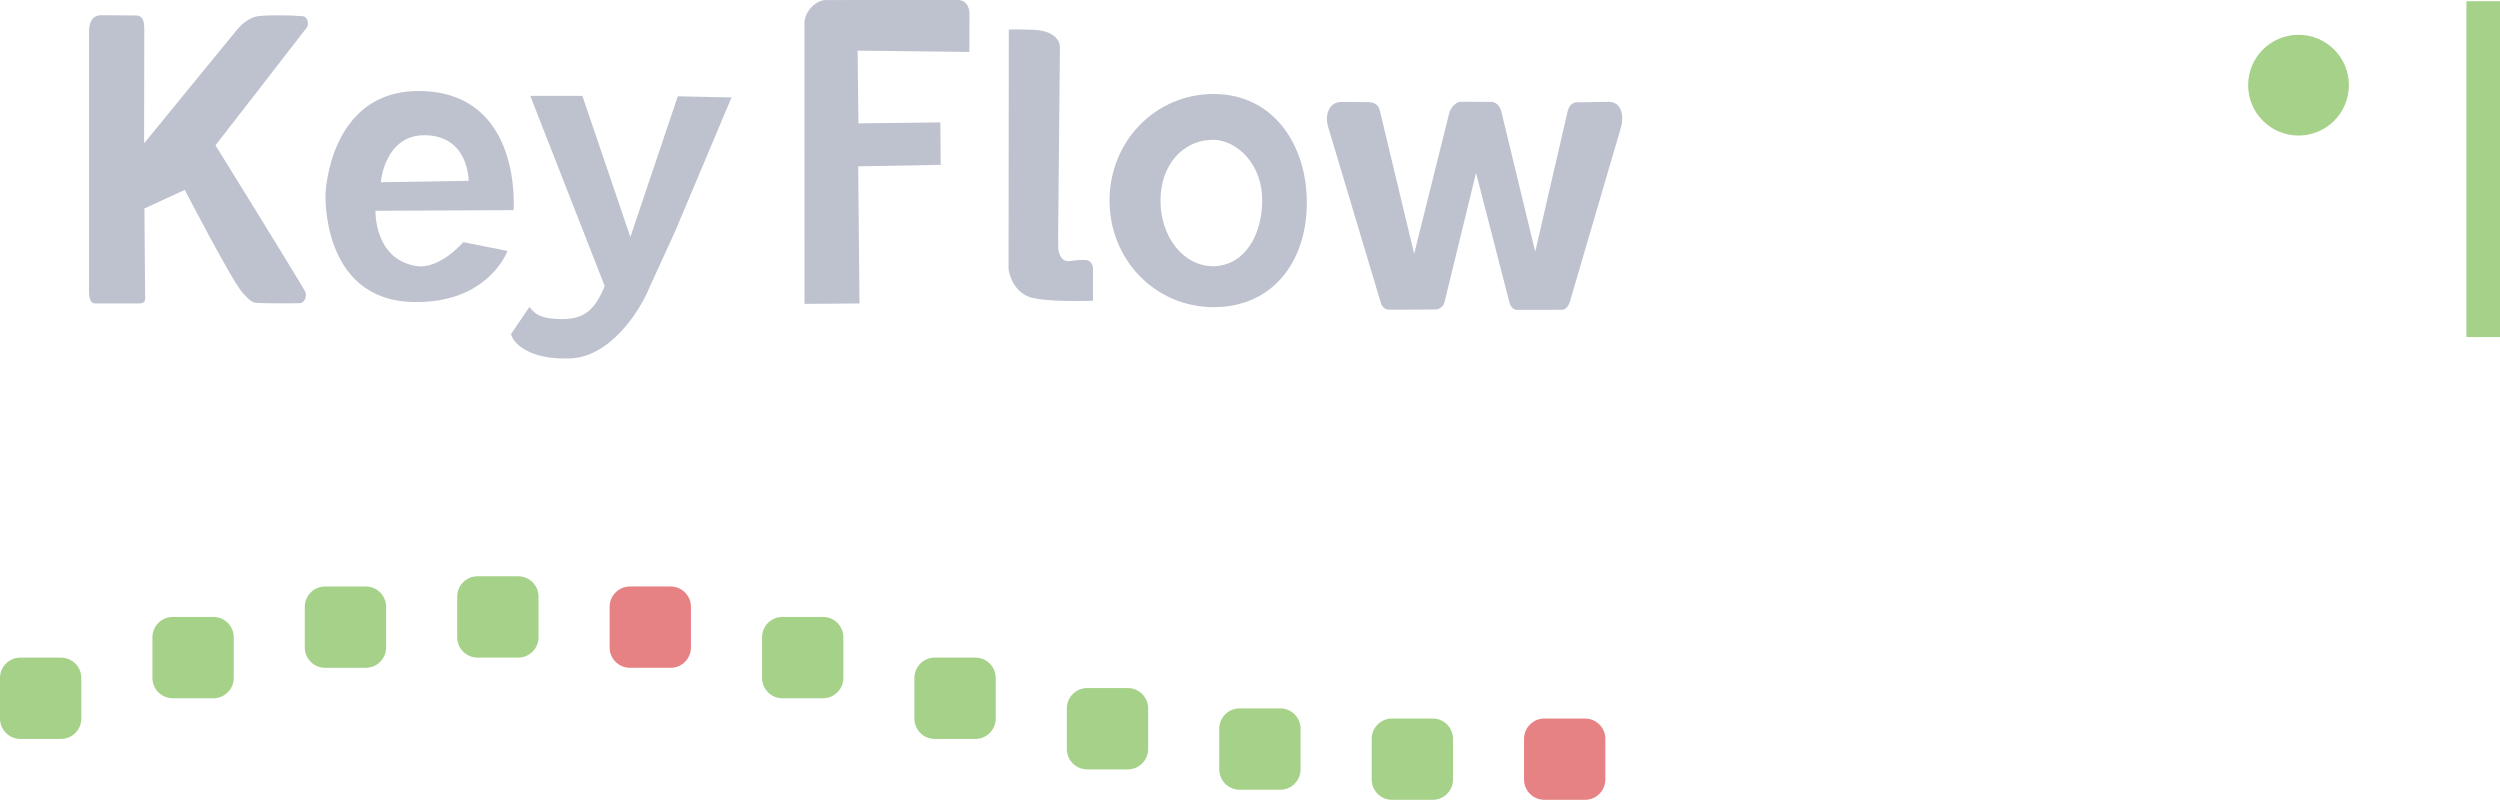
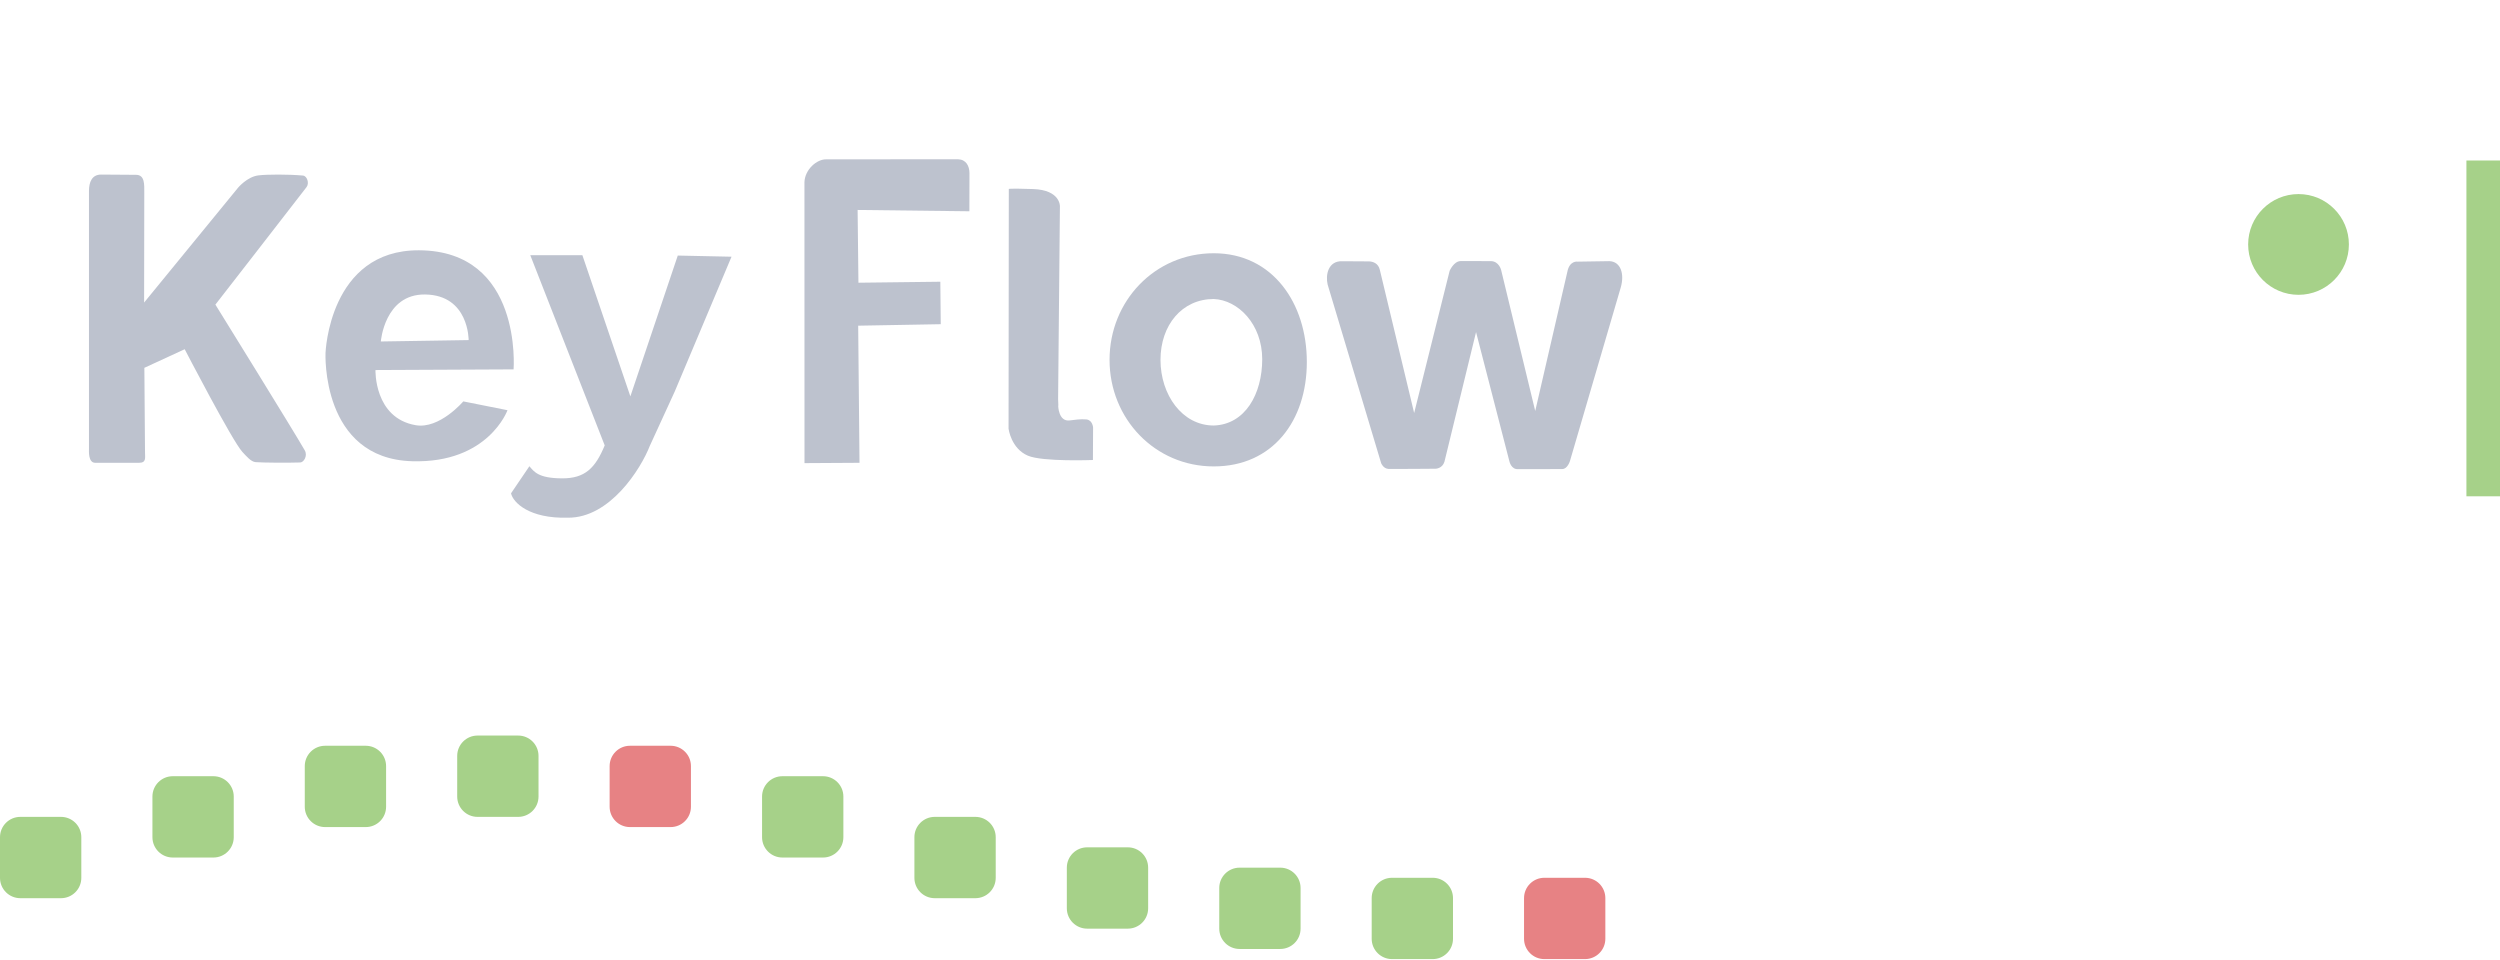
- <svg xmlns="http://www.w3.org/2000/svg" width="30.375mm" height="9.718mm" viewBox="0 0 30.375 9.718" version="1.1" id="svg1" xml:space="preserve">
-   <defs id="defs1" />
-   <path id="path3" style="fill:#bdc2ce;fill-opacity:1;stroke:none;stroke-width:0.265;stroke-linecap:round;stroke-linejoin:round" d="m 5.091,1.106 c -1.093,-0.005 -1.136,1.248 -1.136,1.248 0,0 -0.057,1.283 1.053,1.315 0.925,0.027 1.158,-0.62 1.158,-0.62 l -0.537,-0.107 c 0,0 -0.289,0.34 -0.579,0.289 C 4.543,3.143 4.562,2.561 4.562,2.561 l 1.678,-0.008 c 0,0 0.113,-1.441 -1.149,-1.447 z m 0.074,0.537 c 0.534,0.007 0.529,0.554 0.529,0.554 l -1.067,0.017 c 0,2e-7 0.045,-0.577 0.537,-0.571 z" />
-   <path style="fill:#bdc2ce;fill-opacity:1;stroke:none;stroke-width:0.261;stroke-linecap:round;stroke-linejoin:round" d="m 10.443,3.687 -0.016,-1.666 1.003,-0.018 -0.005,-0.516 -0.995,0.012 -0.01,-0.884 1.358,0.016 0.001,-0.465 C 11.778,0.08 11.737,0.003 11.64,2.8220325e-8 L 10.041,4.9672822e-4 C 9.924,-0.003 9.778,0.126 9.774,0.28 l 6.165e-4,3.412" id="path5" />
-   <path style="fill:#bdc2ce;fill-opacity:1;stroke:none;stroke-width:0.265;stroke-linecap:round;stroke-linejoin:round" d="m 12.859,2.992 -0.003,-0.078 0.022,-2.343 c 0,0 0.007,-0.197 -0.324,-0.209 -0.311,-0.01 -0.297,-0.001 -0.297,-0.001 l -0.003,2.913 c 0,0 0.03,0.241 0.236,0.328 0.18,0.076 0.789,0.052 0.789,0.052 l 9.34e-4,-0.396 c 0,0 -0.006,-0.09 -0.081,-0.098 -0.067,-0.007 -0.155,0.006 -0.202,0.012 -0.138,0.019 -0.141,-0.178 -0.141,-0.178" id="path6" />
-   <path id="path7" style="fill:#bdc2ce;fill-opacity:1;stroke:none;stroke-width:0.265;stroke-linecap:round;stroke-linejoin:round" d="m 14.747,1.142 c -0.715,-3.6e-6 -1.266,0.58 -1.266,1.295 -4e-6,0.715 0.551,1.295 1.266,1.295 0.715,4.2e-6 1.131,-0.553 1.131,-1.269 4e-6,-0.715 -0.416,-1.321 -1.131,-1.321 z m 0,0.556 c 0.297,0.012 0.588,0.306 0.589,0.73 6.4e-5,0.425 -0.208,0.795 -0.589,0.807 -0.384,-1.608e-4 -0.647,-0.374 -0.647,-0.798 1.95e-4,-0.424 0.263,-0.739 0.647,-0.739 z" />
-   <path style="fill:#bdc2ce;fill-opacity:1;stroke:none;stroke-width:0.265;stroke-linecap:round;stroke-linejoin:round" d="m 16.131,1.523 c -0.028,-0.116 0.005,-0.292 0.181,-0.284 l 0.323,0.002 c 0.046,0.002 0.112,0.022 0.13,0.103 l 0.417,1.739 0.431,-1.727 c 0,0 0.049,-0.116 0.133,-0.119 l 0.367,5.187e-4 c 0.101,0.001 0.126,0.109 0.126,0.109 l 0.414,1.712 0.39,-1.69 C 19.07,1.227 19.168,1.243 19.168,1.243 l 0.386,-0.006 c 0.137,0.005 0.186,0.154 0.138,0.32 l -0.618,2.109 c 0,0 -0.029,0.098 -0.094,0.098 l -0.254,9.768e-4 -0.281,-1.49e-5 c -0.084,0.007 -0.106,-0.092 -0.106,-0.092 L 17.934,2.1 17.55,3.675 c -0.026,0.084 -0.107,0.085 -0.107,0.085 l -0.284,0.002 -0.288,6.568e-4 c -0.065,-0.004 -0.09,-0.07 -0.09,-0.07 z" id="path8" />
-   <path id="rect1" style="fill:#bdc2ce;fill-opacity:1;stroke-width:0.049;stroke-linecap:round;stroke-linejoin:round" d="M 2.893,0.345 1.751,1.741 1.753,0.411 c 1.613e-4,-0.104 0.008,-0.222 -0.1,-0.223 l -0.422,-0.003 c -0.115,-7.947e-4 -0.149,0.095 -0.149,0.199 V 3.513 c 0,0.032 -0.011,0.174 0.076,0.174 h 0.532 c 0.091,0 0.073,-0.061 0.073,-0.127 L 1.755,2.533 2.245,2.307 c 0,0 0.579,1.117 0.701,1.248 0.045,0.048 0.103,0.119 0.16,0.124 0.09,0.007 0.391,0.009 0.543,0.004 0.042,-0.001 0.093,-0.08 0.055,-0.147 -0.133,-0.233 -1.086,-1.771 -1.086,-1.771 0,0 0.949,-1.221 1.107,-1.427 0.038,-0.049 0.006,-0.137 -0.043,-0.141 -0.179,-0.015 -0.439,-0.014 -0.542,-0.001 -0.137,0.017 -0.246,0.149 -0.246,0.149 z" />
-   <path id="path18" style="fill:#bdc2ce;fill-opacity:1;stroke-width:0.138" d="m 6.443,1.165 0.904,2.31 2.751e-4,5.135e-4 C 7.234,3.75 7.109,3.88 6.825,3.877 6.539,3.875 6.49,3.796 6.432,3.73 L 6.209,4.059 c 0.025,0.111 0.219,0.309 0.692,0.296 0.508,0.004 0.885,-0.59 0.996,-0.877 l 0.002,-0.004 L 8.198,2.822 8.888,1.184 8.235,1.17 7.659,2.88 7.076,1.165 Z" />
-   <g id="layer6" transform="translate(136.298,-232.6691)">
+ <svg xmlns="http://www.w3.org/2000/svg" width="30.375mm" height="11.653mm" viewBox="0 0 30.375 11.653" version="1.1" id="svg1" xml:space="preserve">
+   <defs id="defs1">
+     <rect x="-5.5" y="-10" width="128.25" height="34.25" id="rect2" />
+   </defs>
+   <path id="path3" style="fill:#bdc2ce;fill-opacity:1;stroke:none;stroke-width:0.265;stroke-linecap:round;stroke-linejoin:round" d="m 5.091,3.041 c -1.093,-0.005 -1.136,1.248 -1.136,1.248 0,0 -0.057,1.283 1.053,1.315 0.925,0.027 1.158,-0.62 1.158,-0.62 l -0.537,-0.107 c 0,0 -0.289,0.34 -0.579,0.289 -0.507,-0.088 -0.488,-0.67 -0.488,-0.67 l 1.678,-0.008 c 0,0 0.113,-1.441 -1.149,-1.447 z m 0.074,0.537 c 0.534,0.007 0.529,0.554 0.529,0.554 l -1.067,0.017 c 0,2e-7 0.045,-0.577 0.537,-0.571 z" />
+   <path style="fill:#bdc2ce;fill-opacity:1;stroke:none;stroke-width:0.261;stroke-linecap:round;stroke-linejoin:round" d="m 10.443,5.623 -0.016,-1.666 1.003,-0.018 -0.005,-0.516 -0.995,0.012 -0.01,-0.884 1.358,0.016 0.001,-0.465 C 11.778,2.015 11.737,1.938 11.64,1.935 L 10.041,1.936 C 9.924,1.932 9.778,2.061 9.774,2.215 l 6.165e-4,3.412" id="path5" />
+   <path style="fill:#bdc2ce;fill-opacity:1;stroke:none;stroke-width:0.265;stroke-linecap:round;stroke-linejoin:round" d="m 12.859,4.927 -0.003,-0.078 0.022,-2.343 c 0,0 0.007,-0.197 -0.324,-0.209 -0.311,-0.01 -0.297,-0.001 -0.297,-0.001 l -0.003,2.913 c 0,0 0.03,0.241 0.236,0.328 0.18,0.076 0.789,0.052 0.789,0.052 L 13.281,5.194 c 0,0 -0.006,-0.09 -0.081,-0.098 -0.067,-0.007 -0.155,0.006 -0.202,0.012 -0.138,0.019 -0.141,-0.178 -0.141,-0.178" id="path6" />
+   <path id="path7" style="fill:#bdc2ce;fill-opacity:1;stroke:none;stroke-width:0.265;stroke-linecap:round;stroke-linejoin:round" d="m 14.747,3.077 c -0.715,-3.6e-6 -1.266,0.58 -1.266,1.295 -4e-6,0.715 0.551,1.295 1.266,1.295 0.715,4.2e-6 1.131,-0.553 1.131,-1.269 4e-6,-0.715 -0.416,-1.321 -1.131,-1.321 z m 0,0.556 c 0.297,0.012 0.588,0.306 0.589,0.73 6.4e-5,0.425 -0.208,0.795 -0.589,0.807 -0.384,-1.608e-4 -0.647,-0.374 -0.647,-0.798 1.95e-4,-0.424 0.263,-0.739 0.647,-0.739 z" />
+   <path style="fill:#bdc2ce;fill-opacity:1;stroke:none;stroke-width:0.265;stroke-linecap:round;stroke-linejoin:round" d="m 16.131,3.458 c -0.028,-0.116 0.005,-0.292 0.181,-0.284 l 0.323,0.002 c 0.046,0.002 0.112,0.022 0.13,0.103 l 0.417,1.739 0.431,-1.727 c 0,0 0.049,-0.116 0.133,-0.119 l 0.367,5.187e-4 c 0.101,0.001 0.126,0.109 0.126,0.109 l 0.414,1.712 0.39,-1.69 C 19.07,3.162 19.168,3.179 19.168,3.179 l 0.386,-0.006 c 0.137,0.005 0.186,0.154 0.138,0.32 L 19.075,5.601 c 0,0 -0.029,0.098 -0.094,0.098 l -0.254,9.768e-4 -0.281,-1.49e-5 c -0.084,0.007 -0.106,-0.092 -0.106,-0.092 L 17.934,4.035 17.55,5.61 c -0.026,0.084 -0.107,0.085 -0.107,0.085 l -0.284,0.002 -0.288,6.568e-4 c -0.065,-0.004 -0.09,-0.07 -0.09,-0.07 z" id="path8" />
+   <path id="rect1" style="fill:#bdc2ce;fill-opacity:1;stroke-width:0.049;stroke-linecap:round;stroke-linejoin:round" d="M 2.893,2.28 1.751,3.676 1.753,2.346 C 1.753,2.242 1.761,2.124 1.652,2.124 l -0.422,-0.003 c -0.115,-7.947e-4 -0.149,0.095 -0.149,0.199 v 3.129 c 0,0.032 -0.011,0.174 0.076,0.174 h 0.532 c 0.091,0 0.073,-0.061 0.073,-0.127 l -0.008,-1.027 0.49,-0.226 c 0,0 0.579,1.117 0.701,1.248 0.045,0.048 0.103,0.119 0.16,0.124 0.09,0.007 0.391,0.009 0.543,0.004 0.042,-0.001 0.093,-0.08 0.055,-0.147 -0.133,-0.233 -1.086,-1.771 -1.086,-1.771 0,0 0.949,-1.221 1.107,-1.427 0.038,-0.049 0.006,-0.137 -0.043,-0.141 C 3.502,2.117 3.242,2.118 3.139,2.131 3.003,2.148 2.893,2.28 2.893,2.28 Z" />
+   <path id="path18" style="fill:#bdc2ce;fill-opacity:1;stroke-width:0.138" d="m 6.443,3.101 0.904,2.31 2.751e-4,5.135e-4 C 7.234,5.685 7.109,5.815 6.825,5.812 6.539,5.81 6.49,5.731 6.432,5.665 L 6.209,5.994 c 0.025,0.111 0.219,0.309 0.692,0.296 0.508,0.004 0.885,-0.59 0.996,-0.877 l 0.002,-0.004 L 8.198,4.757 8.888,3.119 8.235,3.105 7.659,4.816 7.076,3.101 Z" />
+   <g id="layer6" transform="translate(136.298,-230.734)">
    <circle cx="-108.371" cy="233.704" r="0.612" fill="#40a02b" id="circle15-6-9-0-4" style="fill:#a6d189;fill-opacity:1;stroke-width:0.204" />
    <rect x="-106.331" y="232.684" width="0.408" height="4.08" fill="#40a02b" id="rect15-1-9-0-0" style="fill:#a6d189;fill-opacity:1;stroke-width:0.204">
      <animate attributeName="opacity" values="1;0;1" dur="1.2s" repeatCount="indefinite" />
    </rect>
    <rect x="-136.298" y="240.659" width="0.988" height="0.988" rx="0.247" fill="#6c6f85" opacity="0.4" id="rect4-29-4-47-7-2" style="opacity:1;fill:#a6d189;fill-opacity:1;stroke-width:0.123" />
    <rect x="-134.446" y="240.165" width="0.988" height="0.988" rx="0.247" fill="#6c6f85" opacity="0.3" id="rect5-96-0-9-8-6" style="opacity:1;fill:#a6d189;fill-opacity:1;stroke-width:0.123" />
    <rect x="-132.595" y="239.795" width="0.988" height="0.988" rx="0.247" fill="#6c6f85" opacity="0.4" id="rect6-0-9-3-2-0" style="opacity:1;fill:#a6d189;fill-opacity:1;stroke-width:0.123" />
    <rect x="-130.743" y="239.671" width="0.988" height="0.988" rx="0.247" fill="#6c6f85" opacity="0.3" id="rect7-27-1-9-5-6" style="opacity:1;fill:#a6d189;fill-opacity:1;stroke-width:0.123" />
    <rect x="-128.891" y="239.795" width="0.988" height="0.988" rx="0.247" fill="#6c6f85" opacity="0.4" id="rect8-6-9-2-3-6" style="opacity:1;fill:#e78284;fill-opacity:1;stroke-width:0.123" />
    <rect x="-127.039" y="240.165" width="0.988" height="0.988" rx="0.247" fill="#6c6f85" opacity="0.3" id="rect9-1-6-8-4-4" style="opacity:1;fill:#a6d189;fill-opacity:1;stroke-width:0.123" />
    <rect x="-125.188" y="240.659" width="0.988" height="0.988" rx="0.247" fill="#6c6f85" opacity="0.4" id="rect10-3-2-3-9-6" style="opacity:1;fill:#a6d189;fill-opacity:1;stroke-width:0.123" />
    <rect x="-123.336" y="241.029" width="0.988" height="0.988" rx="0.247" fill="#6c6f85" opacity="0.3" id="rect11-2-5-01-0-2" style="opacity:1;fill:#a6d189;fill-opacity:1;stroke-width:0.123" />
    <rect x="-121.484" y="241.276" width="0.988" height="0.988" rx="0.247" fill="#6c6f85" opacity="0.4" id="rect12-1-4-78-2-8" style="opacity:1;fill:#a6d189;fill-opacity:1;stroke-width:0.123" />
    <rect x="-119.632" y="241.399" width="0.988" height="0.988" rx="0.247" fill="#6c6f85" opacity="0.3" id="rect13-5-4-91-0-9" style="opacity:1;fill:#a6d189;fill-opacity:1;stroke-width:0.123" />
    <rect x="-117.781" y="241.399" width="0.988" height="0.988" rx="0.247" fill="#6c6f85" opacity="0.4" id="rect14-9-9-5-1-6" style="opacity:1;fill:#e78284;fill-opacity:1;stroke-width:0.123" />
  </g>
</svg>
